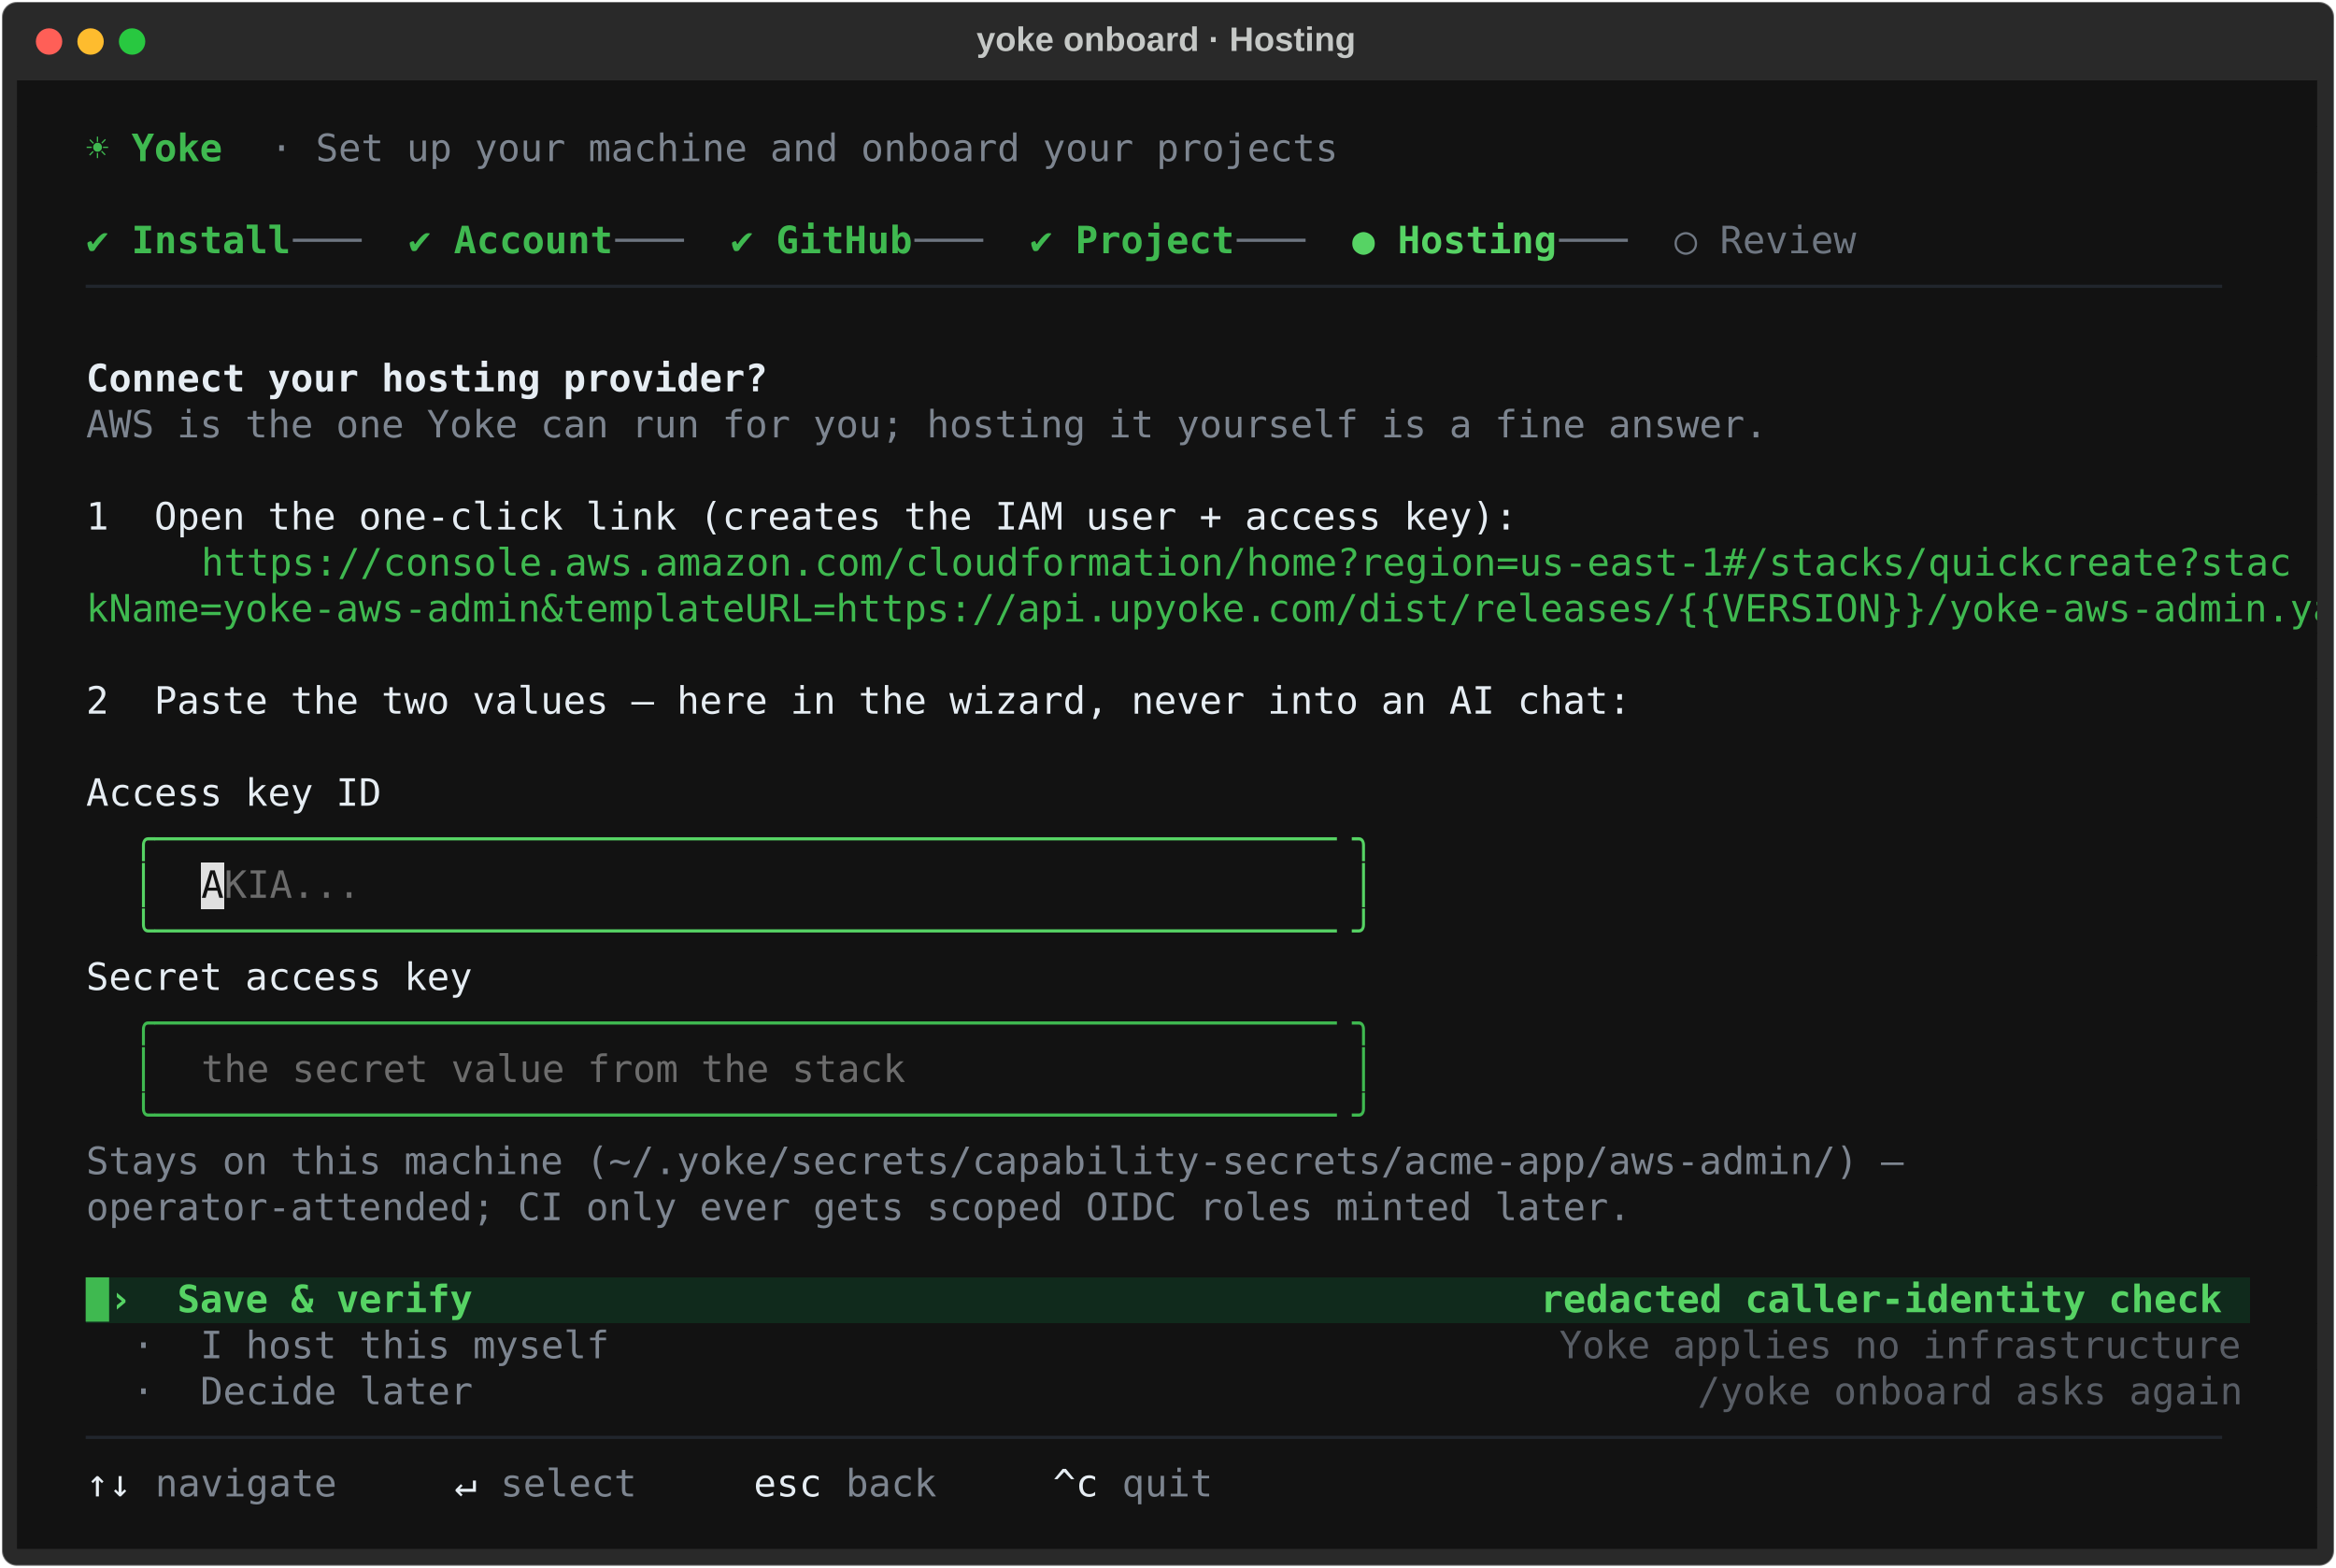
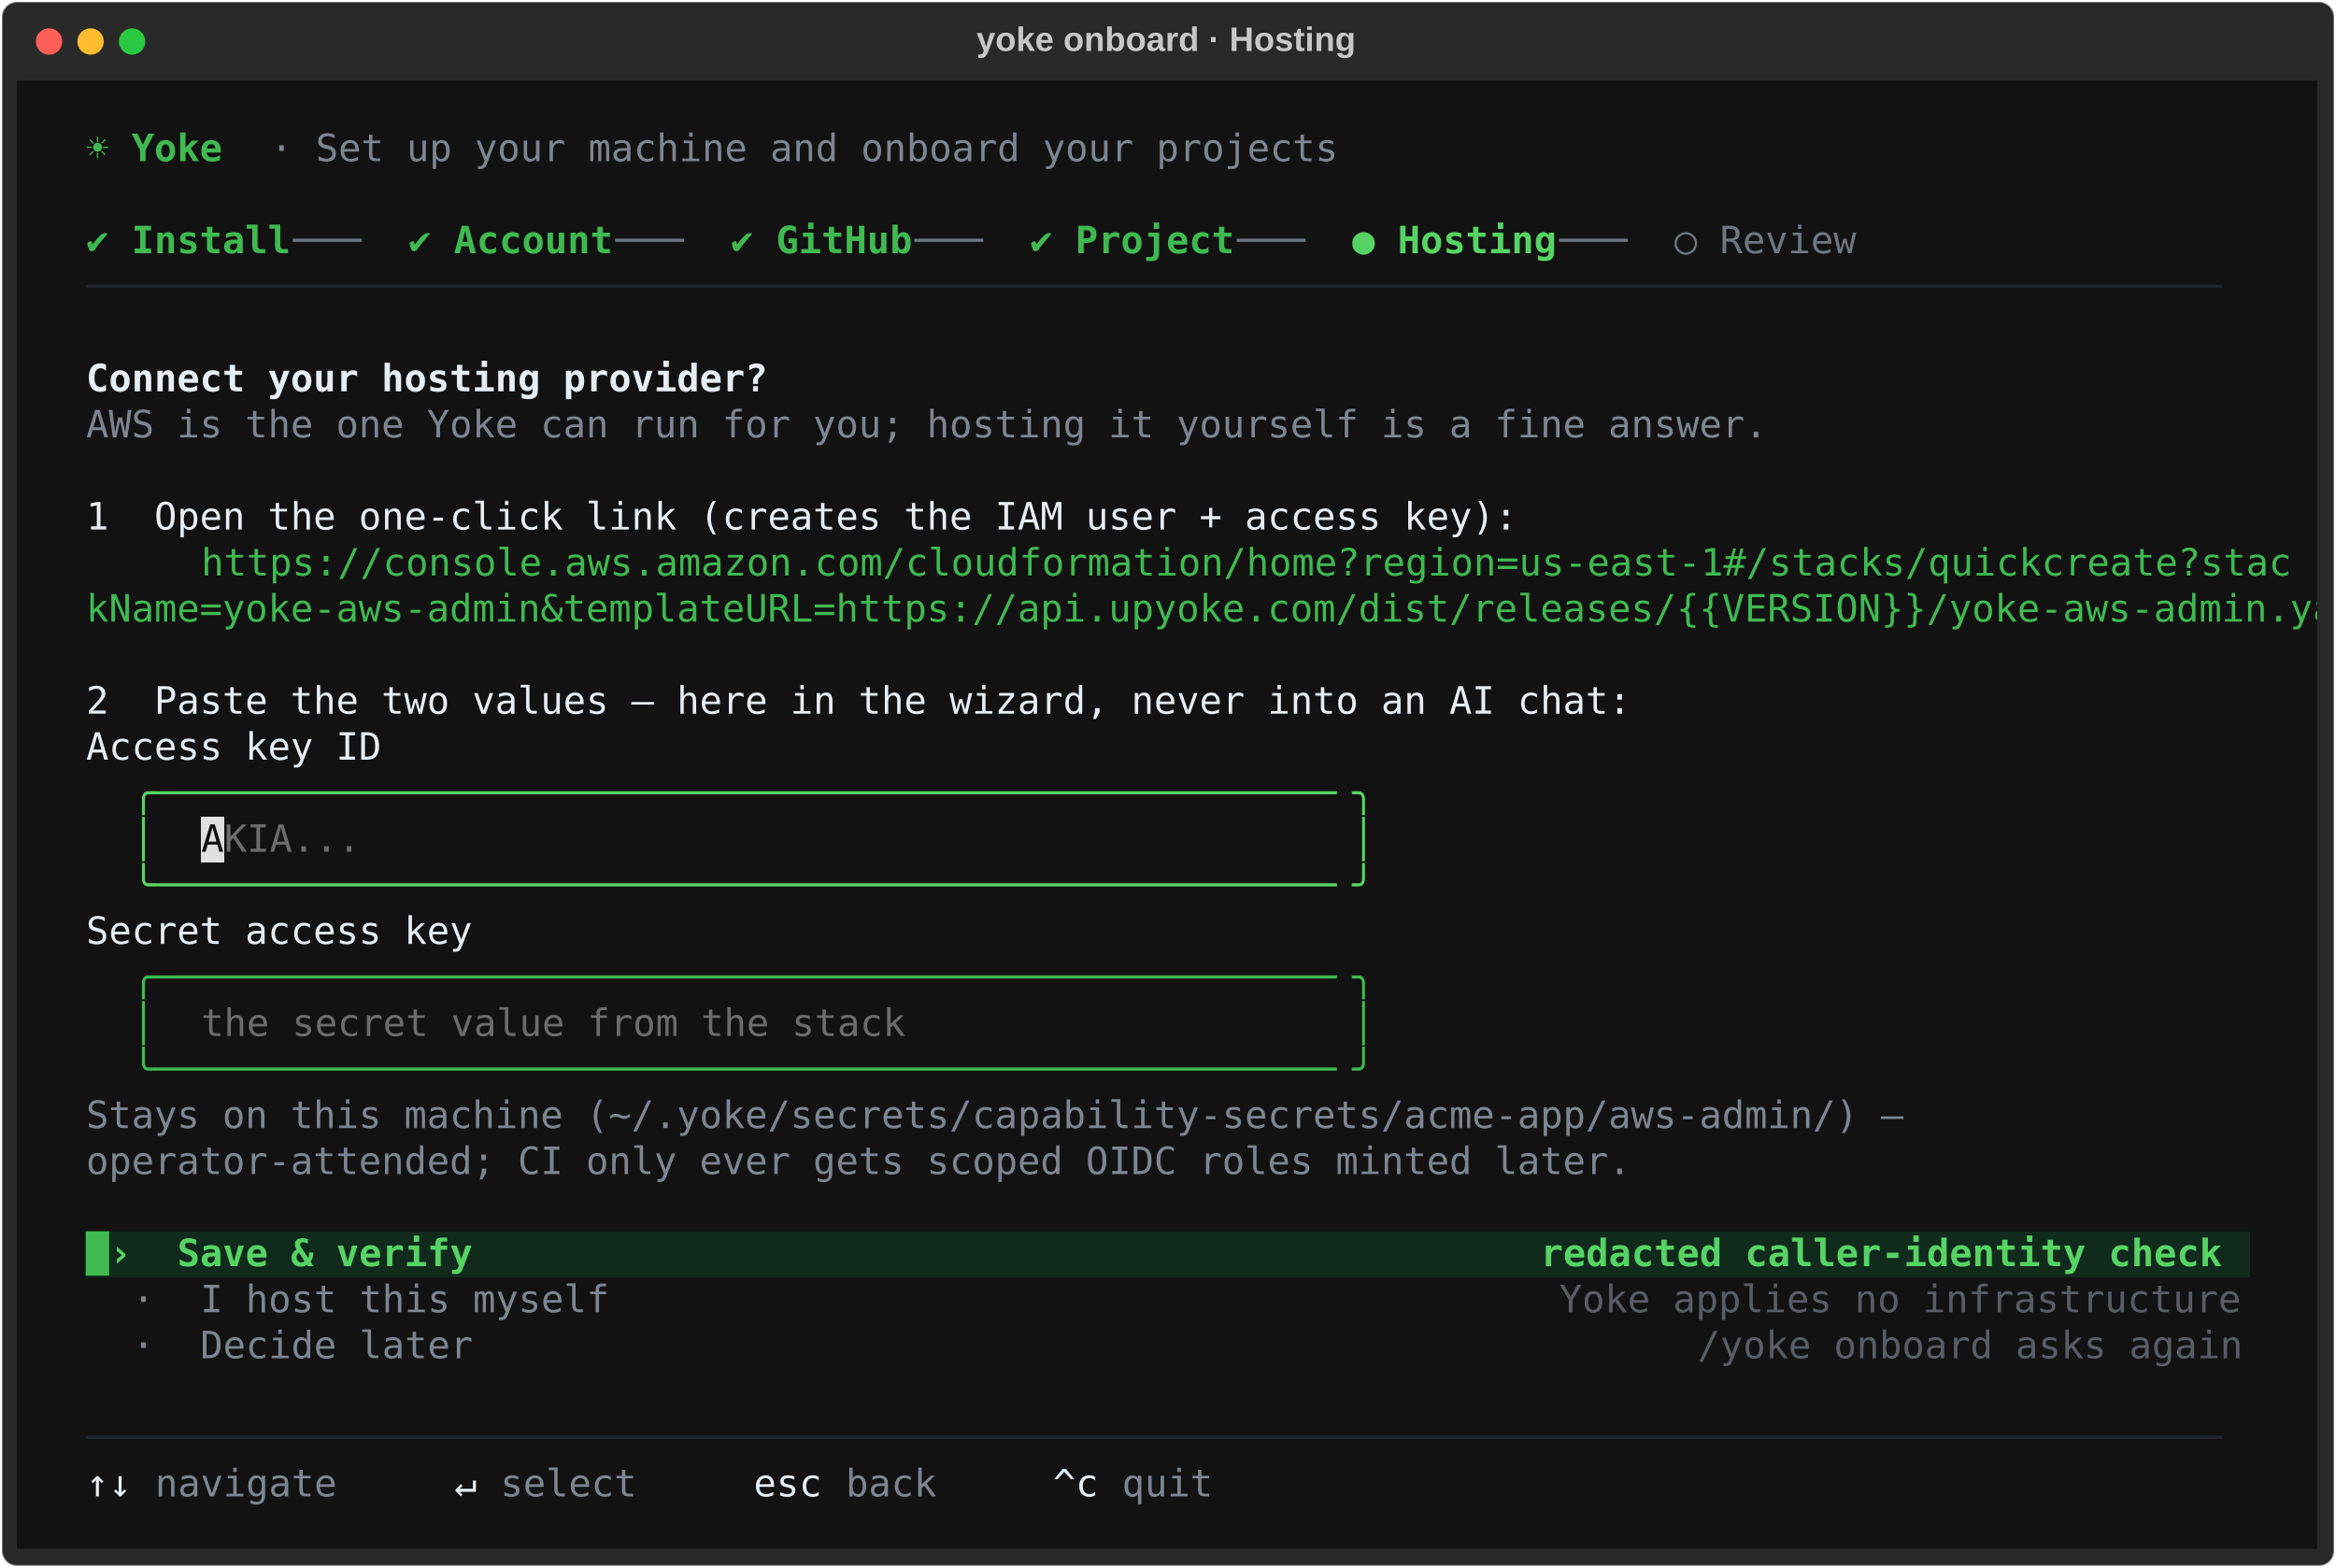
<svg xmlns="http://www.w3.org/2000/svg" class="rich-terminal" viewBox="0 0 1238 830.8">
  <style>

    @font-face {
        font-family: "Fira Code";
        src: local("FiraCode-Regular"),
                url("https://cdnjs.cloudflare.com/ajax/libs/firacode/{{VERSION}}/woff2/FiraCode-Regular.woff2") format("woff2"),
                url("https://cdnjs.cloudflare.com/ajax/libs/firacode/{{VERSION}}/woff/FiraCode-Regular.woff") format("woff");
        font-style: normal;
        font-weight: 400;
    }
    @font-face {
        font-family: "Fira Code";
        src: local("FiraCode-Bold"),
                url("https://cdnjs.cloudflare.com/ajax/libs/firacode/{{VERSION}}/woff2/FiraCode-Bold.woff2") format("woff2"),
                url("https://cdnjs.cloudflare.com/ajax/libs/firacode/{{VERSION}}/woff/FiraCode-Bold.woff") format("woff");
        font-style: bold;
        font-weight: 700;
    }

    .terminal-YOKE-matrix {
        font-family: Fira Code, monospace;
        font-size: 20px;
        line-height: 24.4px;
        font-variant-east-asian: full-width;
    }

    .terminal-YOKE-title {
        font-size: 18px;
        font-weight: bold;
        font-family: arial;
    }

.terminal-YOKE-r2 { fill: #3fb950;font-weight: bold }
.terminal-YOKE-r3 { fill: #e6edf3 }
.terminal-YOKE-r4 { fill: #7d8590 }
.terminal-YOKE-r5 { fill: #6e7681 }
.terminal-YOKE-r6 { fill: #56d364;font-weight: bold }
.terminal-YOKE-r7 { fill: #21262d }
.terminal-YOKE-r8 { fill: #e6edf3;font-weight: bold }
.terminal-YOKE-r9 { fill: #3fb950 }
.terminal-YOKE-r10 { fill: #56d364 }
.terminal-YOKE-r11 { fill: #121212 }
.terminal-YOKE-r12 { fill: #6c6c6c }
.terminal-YOKE-r15 { fill: #585d65 }
    </style>
  <defs>
    <clipPath id="terminal-YOKE-clip-terminal">
      <rect x="0" y="0" width="1219.0" height="779.8" />
    </clipPath>
    <clipPath id="terminal-YOKE-line-0">
      <rect x="0" y="1.5" width="1220" height="24.65" />
    </clipPath>
    <clipPath id="terminal-YOKE-line-1">
      <rect x="0" y="25.9" width="1220" height="24.65" />
    </clipPath>
    <clipPath id="terminal-YOKE-line-2">
      <rect x="0" y="50.3" width="1220" height="24.65" />
    </clipPath>
    <clipPath id="terminal-YOKE-line-3">
      <rect x="0" y="74.7" width="1220" height="24.65" />
    </clipPath>
    <clipPath id="terminal-YOKE-line-4">
      <rect x="0" y="99.1" width="1220" height="24.65" />
    </clipPath>
    <clipPath id="terminal-YOKE-line-5">
      <rect x="0" y="123.5" width="1220" height="24.65" />
    </clipPath>
    <clipPath id="terminal-YOKE-line-6">
      <rect x="0" y="147.9" width="1220" height="24.65" />
    </clipPath>
    <clipPath id="terminal-YOKE-line-7">
      <rect x="0" y="172.3" width="1220" height="24.65" />
    </clipPath>
    <clipPath id="terminal-YOKE-line-8">
      <rect x="0" y="196.7" width="1220" height="24.65" />
    </clipPath>
    <clipPath id="terminal-YOKE-line-9">
      <rect x="0" y="221.1" width="1220" height="24.65" />
    </clipPath>
    <clipPath id="terminal-YOKE-line-10">
      <rect x="0" y="245.5" width="1220" height="24.65" />
    </clipPath>
    <clipPath id="terminal-YOKE-line-11">
      <rect x="0" y="269.9" width="1220" height="24.65" />
    </clipPath>
    <clipPath id="terminal-YOKE-line-12">
      <rect x="0" y="294.3" width="1220" height="24.65" />
    </clipPath>
    <clipPath id="terminal-YOKE-line-13">
      <rect x="0" y="318.7" width="1220" height="24.65" />
    </clipPath>
    <clipPath id="terminal-YOKE-line-14">
      <rect x="0" y="343.1" width="1220" height="24.65" />
    </clipPath>
    <clipPath id="terminal-YOKE-line-15">
      <rect x="0" y="367.5" width="1220" height="24.65" />
    </clipPath>
    <clipPath id="terminal-YOKE-line-16">
      <rect x="0" y="391.9" width="1220" height="24.65" />
    </clipPath>
    <clipPath id="terminal-YOKE-line-17">
      <rect x="0" y="416.3" width="1220" height="24.65" />
    </clipPath>
    <clipPath id="terminal-YOKE-line-18">
      <rect x="0" y="440.7" width="1220" height="24.65" />
    </clipPath>
    <clipPath id="terminal-YOKE-line-19">
      <rect x="0" y="465.1" width="1220" height="24.65" />
    </clipPath>
    <clipPath id="terminal-YOKE-line-20">
      <rect x="0" y="489.5" width="1220" height="24.65" />
    </clipPath>
    <clipPath id="terminal-YOKE-line-21">
      <rect x="0" y="513.9" width="1220" height="24.65" />
    </clipPath>
    <clipPath id="terminal-YOKE-line-22">
      <rect x="0" y="538.3" width="1220" height="24.65" />
    </clipPath>
    <clipPath id="terminal-YOKE-line-23">
      <rect x="0" y="562.7" width="1220" height="24.65" />
    </clipPath>
    <clipPath id="terminal-YOKE-line-24">
      <rect x="0" y="587.1" width="1220" height="24.65" />
    </clipPath>
    <clipPath id="terminal-YOKE-line-25">
      <rect x="0" y="611.5" width="1220" height="24.65" />
    </clipPath>
    <clipPath id="terminal-YOKE-line-26">
      <rect x="0" y="635.9" width="1220" height="24.65" />
    </clipPath>
    <clipPath id="terminal-YOKE-line-27">
      <rect x="0" y="660.3" width="1220" height="24.65" />
    </clipPath>
    <clipPath id="terminal-YOKE-line-28">
      <rect x="0" y="684.7" width="1220" height="24.65" />
    </clipPath>
    <clipPath id="terminal-YOKE-line-29">
      <rect x="0" y="709.1" width="1220" height="24.65" />
    </clipPath>
    <clipPath id="terminal-YOKE-line-30">
      <rect x="0" y="733.5" width="1220" height="24.65" />
    </clipPath>
  </defs>
  <rect fill="#292929" stroke="rgba(255,255,255,0.35)" stroke-width="1" x="1" y="1" width="1236" height="828.8" rx="8" />
  <text class="terminal-YOKE-title" fill="#c5c8c6" text-anchor="middle" x="618" y="27">yoke onboard · Hosting</text>
  <g transform="translate(26,22)">
    <circle cx="0" cy="0" r="7" fill="#ff5f57" />
    <circle cx="22" cy="0" r="7" fill="#febc2e" />
    <circle cx="44" cy="0" r="7" fill="#28c840" />
  </g>
  <g transform="translate(9, 41)" clip-path="url(#terminal-YOKE-clip-terminal)">
    <rect fill="#121212" x="0" y="1.5" width="1220" height="24.65" shape-rendering="crispEdges" />
    <rect fill="#121212" x="0" y="25.9" width="36.6" height="24.65" shape-rendering="crispEdges" />
    <rect fill="#121212" x="36.6" y="25.9" width="73.2" height="24.65" shape-rendering="crispEdges" />
    <rect fill="#121212" x="109.8" y="25.9" width="24.4" height="24.65" shape-rendering="crispEdges" />
    <rect fill="#121212" x="134.2" y="25.9" width="573.4" height="24.65" shape-rendering="crispEdges" />
    <rect fill="#121212" x="707.6" y="25.9" width="512.4" height="24.65" shape-rendering="crispEdges" />
    <rect fill="#121212" x="0" y="50.3" width="1220" height="24.65" shape-rendering="crispEdges" />
    <rect fill="#121212" x="0" y="74.7" width="36.6" height="24.65" shape-rendering="crispEdges" />
    <rect fill="#121212" x="36.6" y="74.7" width="109.8" height="24.65" shape-rendering="crispEdges" />
    <rect fill="#121212" x="146.4" y="74.7" width="61" height="24.65" shape-rendering="crispEdges" />
    <rect fill="#121212" x="207.4" y="74.7" width="109.8" height="24.65" shape-rendering="crispEdges" />
    <rect fill="#121212" x="317.2" y="74.7" width="61" height="24.65" shape-rendering="crispEdges" />
    <rect fill="#121212" x="378.2" y="74.7" width="97.6" height="24.65" shape-rendering="crispEdges" />
    <rect fill="#121212" x="475.8" y="74.7" width="61" height="24.65" shape-rendering="crispEdges" />
    <rect fill="#121212" x="536.8" y="74.7" width="109.8" height="24.65" shape-rendering="crispEdges" />
    <rect fill="#121212" x="646.6" y="74.7" width="61" height="24.65" shape-rendering="crispEdges" />
    <rect fill="#121212" x="707.6" y="74.7" width="109.8" height="24.65" shape-rendering="crispEdges" />
    <rect fill="#121212" x="817.4" y="74.7" width="61" height="24.65" shape-rendering="crispEdges" />
    <rect fill="#121212" x="878.4" y="74.7" width="97.6" height="24.65" shape-rendering="crispEdges" />
    <rect fill="#121212" x="976" y="74.7" width="244" height="24.65" shape-rendering="crispEdges" />
    <rect fill="#121212" x="0" y="99.1" width="36.6" height="24.65" shape-rendering="crispEdges" />
    <rect fill="#121212" x="36.6" y="99.1" width="1146.8" height="24.65" shape-rendering="crispEdges" />
    <rect fill="#121212" x="1183.4" y="99.1" width="36.6" height="24.65" shape-rendering="crispEdges" />
    <rect fill="#121212" x="0" y="123.5" width="1220" height="24.65" shape-rendering="crispEdges" />
    <rect fill="#121212" x="0" y="147.9" width="36.6" height="24.65" shape-rendering="crispEdges" />
    <rect fill="#121212" x="36.6" y="147.9" width="366" height="24.65" shape-rendering="crispEdges" />
    <rect fill="#121212" x="402.6" y="147.9" width="817.4" height="24.65" shape-rendering="crispEdges" />
    <rect fill="#121212" x="0" y="172.3" width="36.6" height="24.65" shape-rendering="crispEdges" />
    <rect fill="#121212" x="36.6" y="172.3" width="902.8" height="24.65" shape-rendering="crispEdges" />
    <rect fill="#121212" x="939.4" y="172.3" width="244" height="24.65" shape-rendering="crispEdges" />
    <rect fill="#121212" x="1183.4" y="172.3" width="36.6" height="24.65" shape-rendering="crispEdges" />
    <rect fill="#121212" x="0" y="196.7" width="36.6" height="24.65" shape-rendering="crispEdges" />
    <rect fill="#121212" x="36.6" y="196.7" width="0" height="24.65" shape-rendering="crispEdges" />
    <rect fill="#121212" x="36.6" y="196.7" width="1183.4" height="24.65" shape-rendering="crispEdges" />
    <rect fill="#121212" x="0" y="221.1" width="36.6" height="24.65" shape-rendering="crispEdges" />
    <rect fill="#121212" x="36.6" y="221.1" width="793" height="24.65" shape-rendering="crispEdges" />
    <rect fill="#121212" x="829.6" y="221.1" width="390.4" height="24.65" shape-rendering="crispEdges" />
    <rect fill="#121212" x="0" y="245.5" width="36.6" height="24.65" shape-rendering="crispEdges" />
    <rect fill="#121212" x="36.6" y="245.5" width="61" height="24.65" shape-rendering="crispEdges" />
    <rect fill="#121212" x="97.6" y="245.5" width="1122.4" height="24.65" shape-rendering="crispEdges" />
    <rect fill="#121212" x="0" y="269.9" width="36.6" height="24.65" shape-rendering="crispEdges" />
    <rect fill="#121212" x="36.6" y="269.9" width="1159" height="24.65" shape-rendering="crispEdges" />
    <rect fill="#121212" x="1195.6" y="269.9" width="24.4" height="24.65" shape-rendering="crispEdges" />
    <rect fill="#121212" x="0" y="294.3" width="36.6" height="24.65" shape-rendering="crispEdges" />
    <rect fill="#121212" x="36.6" y="294.3" width="0" height="24.65" shape-rendering="crispEdges" />
    <rect fill="#121212" x="36.6" y="294.3" width="1183.4" height="24.65" shape-rendering="crispEdges" />
    <rect fill="#121212" x="0" y="318.7" width="36.6" height="24.65" shape-rendering="crispEdges" />
    <rect fill="#121212" x="36.6" y="318.7" width="854" height="24.65" shape-rendering="crispEdges" />
    <rect fill="#121212" x="890.6" y="318.7" width="329.4" height="24.65" shape-rendering="crispEdges" />
    <rect fill="#121212" x="0" y="343.1" width="36.6" height="24.65" shape-rendering="crispEdges" />
-     <rect fill="#121212" x="36.6" y="343.1" width="0" height="24.65" shape-rendering="crispEdges" />
-     <rect fill="#121212" x="36.6" y="343.1" width="1183.4" height="24.65" shape-rendering="crispEdges" />
+     <rect fill="#121212" x="36.6" y="343.1" width="183" height="24.65" shape-rendering="crispEdges" />
+     <rect fill="#121212" x="219.6" y="343.1" width="1000.4" height="24.65" shape-rendering="crispEdges" />
    <rect fill="#121212" x="0" y="367.5" width="36.6" height="24.65" shape-rendering="crispEdges" />
-     <rect fill="#121212" x="36.6" y="367.5" width="183" height="24.65" shape-rendering="crispEdges" />
-     <rect fill="#121212" x="219.6" y="367.5" width="1000.4" height="24.65" shape-rendering="crispEdges" />
+     <rect fill="#121212" x="36.6" y="367.5" width="24.4" height="24.65" shape-rendering="crispEdges" />
+     <rect fill="#121212" x="61" y="367.5" width="12.2" height="24.65" shape-rendering="crispEdges" />
+     <rect fill="#121212" x="73.2" y="367.5" width="634.4" height="24.65" shape-rendering="crispEdges" />
+     <rect fill="#121212" x="707.6" y="367.5" width="12.2" height="24.65" shape-rendering="crispEdges" />
+     <rect fill="#121212" x="719.8" y="367.5" width="500.2" height="24.65" shape-rendering="crispEdges" />
    <rect fill="#121212" x="0" y="391.9" width="36.6" height="24.65" shape-rendering="crispEdges" />
    <rect fill="#121212" x="36.6" y="391.9" width="24.4" height="24.65" shape-rendering="crispEdges" />
    <rect fill="#121212" x="61" y="391.9" width="12.2" height="24.65" shape-rendering="crispEdges" />
-     <rect fill="#121212" x="73.2" y="391.9" width="634.4" height="24.65" shape-rendering="crispEdges" />
+     <rect fill="#121212" x="73.2" y="391.9" width="24.4" height="24.65" shape-rendering="crispEdges" />
+     <rect fill="#e0e0e0" x="97.6" y="391.9" width="12.2" height="24.65" shape-rendering="crispEdges" />
+     <rect fill="#121212" x="109.8" y="391.9" width="73.2" height="24.65" shape-rendering="crispEdges" />
+     <rect fill="#121212" x="183" y="391.9" width="500.2" height="24.65" shape-rendering="crispEdges" />
+     <rect fill="#121212" x="683.2" y="391.9" width="24.4" height="24.65" shape-rendering="crispEdges" />
    <rect fill="#121212" x="707.6" y="391.9" width="12.2" height="24.65" shape-rendering="crispEdges" />
    <rect fill="#121212" x="719.8" y="391.9" width="500.2" height="24.65" shape-rendering="crispEdges" />
    <rect fill="#121212" x="0" y="416.3" width="36.6" height="24.65" shape-rendering="crispEdges" />
    <rect fill="#121212" x="36.6" y="416.3" width="24.4" height="24.65" shape-rendering="crispEdges" />
    <rect fill="#121212" x="61" y="416.3" width="12.2" height="24.65" shape-rendering="crispEdges" />
-     <rect fill="#121212" x="73.2" y="416.3" width="24.4" height="24.65" shape-rendering="crispEdges" />
-     <rect fill="#e0e0e0" x="97.6" y="416.3" width="12.2" height="24.65" shape-rendering="crispEdges" />
-     <rect fill="#121212" x="109.8" y="416.3" width="73.2" height="24.65" shape-rendering="crispEdges" />
-     <rect fill="#121212" x="183" y="416.3" width="500.2" height="24.65" shape-rendering="crispEdges" />
-     <rect fill="#121212" x="683.2" y="416.3" width="24.4" height="24.65" shape-rendering="crispEdges" />
+     <rect fill="#121212" x="73.2" y="416.3" width="634.4" height="24.65" shape-rendering="crispEdges" />
    <rect fill="#121212" x="707.6" y="416.3" width="12.2" height="24.65" shape-rendering="crispEdges" />
    <rect fill="#121212" x="719.8" y="416.3" width="500.2" height="24.65" shape-rendering="crispEdges" />
    <rect fill="#121212" x="0" y="440.7" width="36.6" height="24.65" shape-rendering="crispEdges" />
-     <rect fill="#121212" x="36.6" y="440.7" width="24.4" height="24.65" shape-rendering="crispEdges" />
-     <rect fill="#121212" x="61" y="440.7" width="12.2" height="24.65" shape-rendering="crispEdges" />
-     <rect fill="#121212" x="73.2" y="440.7" width="634.4" height="24.65" shape-rendering="crispEdges" />
-     <rect fill="#121212" x="707.6" y="440.7" width="12.2" height="24.65" shape-rendering="crispEdges" />
-     <rect fill="#121212" x="719.8" y="440.7" width="500.2" height="24.65" shape-rendering="crispEdges" />
+     <rect fill="#121212" x="36.6" y="440.7" width="231.8" height="24.65" shape-rendering="crispEdges" />
+     <rect fill="#121212" x="268.4" y="440.7" width="951.6" height="24.65" shape-rendering="crispEdges" />
    <rect fill="#121212" x="0" y="465.1" width="36.6" height="24.65" shape-rendering="crispEdges" />
-     <rect fill="#121212" x="36.6" y="465.1" width="231.8" height="24.65" shape-rendering="crispEdges" />
-     <rect fill="#121212" x="268.4" y="465.1" width="951.6" height="24.65" shape-rendering="crispEdges" />
+     <rect fill="#121212" x="36.6" y="465.1" width="24.4" height="24.65" shape-rendering="crispEdges" />
+     <rect fill="#121212" x="61" y="465.1" width="12.2" height="24.65" shape-rendering="crispEdges" />
+     <rect fill="#121212" x="73.2" y="465.1" width="634.4" height="24.65" shape-rendering="crispEdges" />
+     <rect fill="#121212" x="707.6" y="465.1" width="12.2" height="24.65" shape-rendering="crispEdges" />
+     <rect fill="#121212" x="719.8" y="465.1" width="500.2" height="24.65" shape-rendering="crispEdges" />
    <rect fill="#121212" x="0" y="489.5" width="36.6" height="24.65" shape-rendering="crispEdges" />
    <rect fill="#121212" x="36.6" y="489.5" width="24.4" height="24.65" shape-rendering="crispEdges" />
    <rect fill="#121212" x="61" y="489.5" width="12.2" height="24.65" shape-rendering="crispEdges" />
-     <rect fill="#121212" x="73.2" y="489.5" width="634.4" height="24.65" shape-rendering="crispEdges" />
+     <rect fill="#121212" x="73.2" y="489.5" width="24.4" height="24.65" shape-rendering="crispEdges" />
+     <rect fill="#121212" x="97.6" y="489.5" width="378.2" height="24.65" shape-rendering="crispEdges" />
+     <rect fill="#121212" x="475.8" y="489.5" width="207.4" height="24.65" shape-rendering="crispEdges" />
+     <rect fill="#121212" x="683.2" y="489.5" width="24.4" height="24.65" shape-rendering="crispEdges" />
    <rect fill="#121212" x="707.6" y="489.5" width="12.2" height="24.65" shape-rendering="crispEdges" />
    <rect fill="#121212" x="719.8" y="489.5" width="500.2" height="24.65" shape-rendering="crispEdges" />
    <rect fill="#121212" x="0" y="513.9" width="36.6" height="24.65" shape-rendering="crispEdges" />
    <rect fill="#121212" x="36.6" y="513.9" width="24.4" height="24.65" shape-rendering="crispEdges" />
    <rect fill="#121212" x="61" y="513.9" width="12.2" height="24.65" shape-rendering="crispEdges" />
-     <rect fill="#121212" x="73.2" y="513.9" width="24.4" height="24.65" shape-rendering="crispEdges" />
-     <rect fill="#121212" x="97.6" y="513.9" width="378.2" height="24.65" shape-rendering="crispEdges" />
-     <rect fill="#121212" x="475.8" y="513.9" width="207.4" height="24.65" shape-rendering="crispEdges" />
-     <rect fill="#121212" x="683.2" y="513.9" width="24.4" height="24.65" shape-rendering="crispEdges" />
+     <rect fill="#121212" x="73.2" y="513.9" width="634.4" height="24.65" shape-rendering="crispEdges" />
    <rect fill="#121212" x="707.6" y="513.9" width="12.2" height="24.65" shape-rendering="crispEdges" />
    <rect fill="#121212" x="719.8" y="513.9" width="500.2" height="24.65" shape-rendering="crispEdges" />
    <rect fill="#121212" x="0" y="538.3" width="36.6" height="24.65" shape-rendering="crispEdges" />
-     <rect fill="#121212" x="36.6" y="538.3" width="24.4" height="24.65" shape-rendering="crispEdges" />
-     <rect fill="#121212" x="61" y="538.3" width="12.2" height="24.65" shape-rendering="crispEdges" />
-     <rect fill="#121212" x="73.2" y="538.3" width="634.4" height="24.65" shape-rendering="crispEdges" />
-     <rect fill="#121212" x="707.6" y="538.3" width="12.2" height="24.65" shape-rendering="crispEdges" />
-     <rect fill="#121212" x="719.8" y="538.3" width="500.2" height="24.65" shape-rendering="crispEdges" />
+     <rect fill="#121212" x="36.6" y="538.3" width="1000.4" height="24.65" shape-rendering="crispEdges" />
+     <rect fill="#121212" x="1037" y="538.3" width="146.4" height="24.65" shape-rendering="crispEdges" />
+     <rect fill="#121212" x="1183.4" y="538.3" width="36.6" height="24.65" shape-rendering="crispEdges" />
    <rect fill="#121212" x="0" y="562.7" width="36.6" height="24.65" shape-rendering="crispEdges" />
-     <rect fill="#121212" x="36.6" y="562.7" width="1000.4" height="24.65" shape-rendering="crispEdges" />
-     <rect fill="#121212" x="1037" y="562.7" width="146.4" height="24.65" shape-rendering="crispEdges" />
+     <rect fill="#121212" x="36.6" y="562.7" width="854" height="24.65" shape-rendering="crispEdges" />
+     <rect fill="#121212" x="890.6" y="562.7" width="292.8" height="24.65" shape-rendering="crispEdges" />
    <rect fill="#121212" x="1183.4" y="562.7" width="36.6" height="24.65" shape-rendering="crispEdges" />
    <rect fill="#121212" x="0" y="587.1" width="36.6" height="24.65" shape-rendering="crispEdges" />
-     <rect fill="#121212" x="36.6" y="587.1" width="854" height="24.65" shape-rendering="crispEdges" />
-     <rect fill="#121212" x="890.6" y="587.1" width="292.8" height="24.65" shape-rendering="crispEdges" />
-     <rect fill="#121212" x="1183.4" y="587.1" width="36.6" height="24.65" shape-rendering="crispEdges" />
+     <rect fill="#121212" x="36.6" y="587.1" width="0" height="24.65" shape-rendering="crispEdges" />
+     <rect fill="#121212" x="36.6" y="587.1" width="1183.4" height="24.65" shape-rendering="crispEdges" />
    <rect fill="#121212" x="0" y="611.5" width="36.6" height="24.65" shape-rendering="crispEdges" />
-     <rect fill="#121212" x="36.6" y="611.5" width="0" height="24.65" shape-rendering="crispEdges" />
-     <rect fill="#121212" x="36.6" y="611.5" width="1183.4" height="24.65" shape-rendering="crispEdges" />
+     <rect fill="#102a1c" x="36.6" y="611.5" width="12.2" height="24.65" shape-rendering="crispEdges" />
+     <rect fill="#102a1c" x="48.8" y="611.5" width="1134.6" height="24.65" shape-rendering="crispEdges" />
+     <rect fill="#121212" x="1183.4" y="611.5" width="36.6" height="24.65" shape-rendering="crispEdges" />
    <rect fill="#121212" x="0" y="635.9" width="36.6" height="24.65" shape-rendering="crispEdges" />
-     <rect fill="#102a1c" x="36.6" y="635.9" width="12.2" height="24.65" shape-rendering="crispEdges" />
-     <rect fill="#102a1c" x="48.8" y="635.9" width="1134.6" height="24.65" shape-rendering="crispEdges" />
+     <rect fill="#121212" x="36.6" y="635.9" width="12.2" height="24.65" shape-rendering="crispEdges" />
+     <rect fill="#121212" x="48.8" y="635.9" width="12.2" height="24.65" shape-rendering="crispEdges" />
+     <rect fill="#121212" x="61" y="635.9" width="756.4" height="24.65" shape-rendering="crispEdges" />
+     <rect fill="#121212" x="817.4" y="635.9" width="366" height="24.65" shape-rendering="crispEdges" />
    <rect fill="#121212" x="1183.4" y="635.9" width="36.6" height="24.65" shape-rendering="crispEdges" />
    <rect fill="#121212" x="0" y="660.3" width="36.6" height="24.65" shape-rendering="crispEdges" />
    <rect fill="#121212" x="36.6" y="660.3" width="12.2" height="24.65" shape-rendering="crispEdges" />
    <rect fill="#121212" x="48.8" y="660.3" width="12.2" height="24.65" shape-rendering="crispEdges" />
-     <rect fill="#121212" x="61" y="660.3" width="756.4" height="24.65" shape-rendering="crispEdges" />
-     <rect fill="#121212" x="817.4" y="660.3" width="366" height="24.65" shape-rendering="crispEdges" />
+     <rect fill="#121212" x="61" y="660.3" width="829.6" height="24.65" shape-rendering="crispEdges" />
+     <rect fill="#121212" x="890.6" y="660.3" width="292.8" height="24.65" shape-rendering="crispEdges" />
    <rect fill="#121212" x="1183.4" y="660.3" width="36.6" height="24.65" shape-rendering="crispEdges" />
    <rect fill="#121212" x="0" y="684.7" width="36.6" height="24.65" shape-rendering="crispEdges" />
-     <rect fill="#121212" x="36.6" y="684.7" width="12.2" height="24.65" shape-rendering="crispEdges" />
-     <rect fill="#121212" x="48.8" y="684.7" width="12.2" height="24.65" shape-rendering="crispEdges" />
-     <rect fill="#121212" x="61" y="684.7" width="829.6" height="24.65" shape-rendering="crispEdges" />
-     <rect fill="#121212" x="890.6" y="684.7" width="292.8" height="24.65" shape-rendering="crispEdges" />
-     <rect fill="#121212" x="1183.4" y="684.7" width="36.6" height="24.65" shape-rendering="crispEdges" />
+     <rect fill="#121212" x="36.6" y="684.7" width="1183.4" height="24.65" shape-rendering="crispEdges" />
    <rect fill="#121212" x="0" y="709.1" width="36.6" height="24.65" shape-rendering="crispEdges" />
    <rect fill="#121212" x="36.6" y="709.1" width="1146.8" height="24.65" shape-rendering="crispEdges" />
    <rect fill="#121212" x="1183.4" y="709.1" width="36.6" height="24.65" shape-rendering="crispEdges" />
    <rect fill="#121212" x="0" y="733.5" width="36.6" height="24.65" shape-rendering="crispEdges" />
    <rect fill="#121212" x="36.6" y="733.5" width="24.4" height="24.65" shape-rendering="crispEdges" />
    <rect fill="#121212" x="61" y="733.5" width="12.2" height="24.65" shape-rendering="crispEdges" />
    <rect fill="#121212" x="73.2" y="733.5" width="97.6" height="24.65" shape-rendering="crispEdges" />
    <rect fill="#121212" x="170.8" y="733.5" width="61" height="24.65" shape-rendering="crispEdges" />
    <rect fill="#121212" x="231.8" y="733.5" width="12.2" height="24.65" shape-rendering="crispEdges" />
    <rect fill="#121212" x="244" y="733.5" width="12.2" height="24.65" shape-rendering="crispEdges" />
    <rect fill="#121212" x="256.2" y="733.5" width="73.2" height="24.65" shape-rendering="crispEdges" />
    <rect fill="#121212" x="329.4" y="733.5" width="61" height="24.65" shape-rendering="crispEdges" />
    <rect fill="#121212" x="390.4" y="733.5" width="36.6" height="24.65" shape-rendering="crispEdges" />
    <rect fill="#121212" x="427" y="733.5" width="12.2" height="24.65" shape-rendering="crispEdges" />
    <rect fill="#121212" x="439.2" y="733.5" width="48.8" height="24.65" shape-rendering="crispEdges" />
    <rect fill="#121212" x="488" y="733.5" width="61" height="24.65" shape-rendering="crispEdges" />
    <rect fill="#121212" x="549" y="733.5" width="24.4" height="24.65" shape-rendering="crispEdges" />
    <rect fill="#121212" x="573.4" y="733.5" width="12.2" height="24.65" shape-rendering="crispEdges" />
    <rect fill="#121212" x="585.6" y="733.5" width="48.8" height="24.65" shape-rendering="crispEdges" />
    <rect fill="#121212" x="634.4" y="733.5" width="585.6" height="24.65" shape-rendering="crispEdges" />
    <rect fill="#121212" x="0" y="757.9" width="1220" height="24.65" shape-rendering="crispEdges" />
    <g class="terminal-YOKE-matrix">
      <text class="terminal-YOKE-r2" x="36.6" y="44.4" textLength="73.2" clip-path="url(#terminal-YOKE-line-1)">☀ Yoke</text>
      <text class="terminal-YOKE-r4" x="134.2" y="44.4" textLength="573.4" clip-path="url(#terminal-YOKE-line-1)">· Set up your machine and onboard your projects</text>
      <text class="terminal-YOKE-r2" x="36.6" y="93.2" textLength="109.8" clip-path="url(#terminal-YOKE-line-3)">✔ Install</text>
      <text class="terminal-YOKE-r5" x="146.4" y="93.2" textLength="61" clip-path="url(#terminal-YOKE-line-3)"> ─── </text>
      <text class="terminal-YOKE-r2" x="207.4" y="93.2" textLength="109.8" clip-path="url(#terminal-YOKE-line-3)">✔ Account</text>
      <text class="terminal-YOKE-r5" x="317.2" y="93.2" textLength="61" clip-path="url(#terminal-YOKE-line-3)"> ─── </text>
      <text class="terminal-YOKE-r2" x="378.2" y="93.2" textLength="97.6" clip-path="url(#terminal-YOKE-line-3)">✔ GitHub</text>
      <text class="terminal-YOKE-r5" x="475.8" y="93.2" textLength="61" clip-path="url(#terminal-YOKE-line-3)"> ─── </text>
      <text class="terminal-YOKE-r2" x="536.8" y="93.2" textLength="109.8" clip-path="url(#terminal-YOKE-line-3)">✔ Project</text>
      <text class="terminal-YOKE-r5" x="646.6" y="93.2" textLength="61" clip-path="url(#terminal-YOKE-line-3)"> ─── </text>
      <text class="terminal-YOKE-r6" x="707.6" y="93.2" textLength="109.8" clip-path="url(#terminal-YOKE-line-3)">● Hosting</text>
      <text class="terminal-YOKE-r5" x="817.4" y="93.2" textLength="61" clip-path="url(#terminal-YOKE-line-3)"> ─── </text>
      <text class="terminal-YOKE-r5" x="878.4" y="93.2" textLength="97.6" clip-path="url(#terminal-YOKE-line-3)">○ Review</text>
      <text class="terminal-YOKE-r7" x="36.6" y="117.6" textLength="1146.8" clip-path="url(#terminal-YOKE-line-4)">──────────────────────────────────────────────────────────────────────────────────────────────</text>
      <text class="terminal-YOKE-r8" x="36.6" y="166.4" textLength="366" clip-path="url(#terminal-YOKE-line-6)">Connect your hosting provider?</text>
      <text class="terminal-YOKE-r4" x="36.6" y="190.8" textLength="902.8" clip-path="url(#terminal-YOKE-line-7)">AWS is the one Yoke can run for you; hosting it yourself is a fine answer.</text>
      <text class="terminal-YOKE-r3" x="36.6" y="239.6" textLength="793" clip-path="url(#terminal-YOKE-line-9)">  1  Open the one-click link (creates the IAM user + access key):</text>
      <text class="terminal-YOKE-r9" x="97.6" y="264" textLength="1122.4" clip-path="url(#terminal-YOKE-line-10)">https://console.aws.amazon.com/cloudformation/home?region=us-east-1#/stacks/quickcreate?stac</text>
      <text class="terminal-YOKE-r9" x="36.6" y="288.4" textLength="1159" clip-path="url(#terminal-YOKE-line-11)">kName=yoke-aws-admin&amp;templateURL=https://api.upyoke.com/dist/releases/{{VERSION}}/yoke-aws-admin.yaml</text>
      <text class="terminal-YOKE-r3" x="36.6" y="337.2" textLength="854" clip-path="url(#terminal-YOKE-line-13)">  2  Paste the two values — here in the wizard, never into an AI chat:</text>
-       <text class="terminal-YOKE-r3" x="36.6" y="386" textLength="183" clip-path="url(#terminal-YOKE-line-15)">  Access key ID</text>
-       <text class="terminal-YOKE-r10" x="61" y="410.4" textLength="12.2" clip-path="url(#terminal-YOKE-line-16)">╭</text>
-       <text class="terminal-YOKE-r10" x="73.2" y="410.4" textLength="634.4" clip-path="url(#terminal-YOKE-line-16)">────────────────────────────────────────────────────</text>
-       <text class="terminal-YOKE-r10" x="707.6" y="410.4" textLength="12.2" clip-path="url(#terminal-YOKE-line-16)">╮</text>
-       <text class="terminal-YOKE-r10" x="61" y="434.8" textLength="12.2" clip-path="url(#terminal-YOKE-line-17)">│</text>
-       <text class="terminal-YOKE-r11" x="97.6" y="434.8" textLength="12.2" clip-path="url(#terminal-YOKE-line-17)">A</text>
-       <text class="terminal-YOKE-r12" x="109.8" y="434.8" textLength="73.2" clip-path="url(#terminal-YOKE-line-17)">KIA...</text>
-       <text class="terminal-YOKE-r10" x="707.6" y="434.8" textLength="12.2" clip-path="url(#terminal-YOKE-line-17)">│</text>
-       <text class="terminal-YOKE-r10" x="61" y="459.2" textLength="12.2" clip-path="url(#terminal-YOKE-line-18)">╰</text>
-       <text class="terminal-YOKE-r10" x="73.2" y="459.2" textLength="634.4" clip-path="url(#terminal-YOKE-line-18)">────────────────────────────────────────────────────</text>
-       <text class="terminal-YOKE-r10" x="707.6" y="459.2" textLength="12.2" clip-path="url(#terminal-YOKE-line-18)">╯</text>
-       <text class="terminal-YOKE-r3" x="36.6" y="483.6" textLength="231.8" clip-path="url(#terminal-YOKE-line-19)">  Secret access key</text>
-       <text class="terminal-YOKE-r9" x="61" y="508" textLength="12.2" clip-path="url(#terminal-YOKE-line-20)">╭</text>
-       <text class="terminal-YOKE-r9" x="73.2" y="508" textLength="634.4" clip-path="url(#terminal-YOKE-line-20)">────────────────────────────────────────────────────</text>
-       <text class="terminal-YOKE-r9" x="707.6" y="508" textLength="12.2" clip-path="url(#terminal-YOKE-line-20)">╮</text>
-       <text class="terminal-YOKE-r9" x="61" y="532.4" textLength="12.2" clip-path="url(#terminal-YOKE-line-21)">│</text>
-       <text class="terminal-YOKE-r12" x="97.6" y="532.4" textLength="378.2" clip-path="url(#terminal-YOKE-line-21)">the secret value from the stack</text>
-       <text class="terminal-YOKE-r9" x="707.6" y="532.4" textLength="12.2" clip-path="url(#terminal-YOKE-line-21)">│</text>
-       <text class="terminal-YOKE-r9" x="61" y="556.8" textLength="12.2" clip-path="url(#terminal-YOKE-line-22)">╰</text>
-       <text class="terminal-YOKE-r9" x="73.2" y="556.8" textLength="634.4" clip-path="url(#terminal-YOKE-line-22)">────────────────────────────────────────────────────</text>
-       <text class="terminal-YOKE-r9" x="707.6" y="556.8" textLength="12.2" clip-path="url(#terminal-YOKE-line-22)">╯</text>
-       <text class="terminal-YOKE-r4" x="36.6" y="581.2" textLength="1000.4" clip-path="url(#terminal-YOKE-line-23)">  Stays on this machine (~/.yoke/secrets/capability-secrets/acme-app/aws-admin/) —</text>
-       <text class="terminal-YOKE-r4" x="36.6" y="605.6" textLength="854" clip-path="url(#terminal-YOKE-line-24)">  operator-attended; CI only ever gets scoped OIDC roles minted later.</text>
-       <text class="terminal-YOKE-r9" x="36.6" y="654.4" textLength="12.2" clip-path="url(#terminal-YOKE-line-26)">█</text>
-       <text class="terminal-YOKE-r6" x="48.8" y="654.4" textLength="1134.6" clip-path="url(#terminal-YOKE-line-26)">›  Save &amp; verify                                               redacted caller-identity check</text>
-       <text class="terminal-YOKE-r4" x="61" y="678.8" textLength="756.4" clip-path="url(#terminal-YOKE-line-27)">·  I host this myself                                         </text>
-       <text class="terminal-YOKE-r15" x="817.4" y="678.8" textLength="366" clip-path="url(#terminal-YOKE-line-27)">Yoke applies no infrastructure</text>
-       <text class="terminal-YOKE-r4" x="61" y="703.2" textLength="829.6" clip-path="url(#terminal-YOKE-line-28)">·  Decide later                                                     </text>
-       <text class="terminal-YOKE-r15" x="890.6" y="703.2" textLength="292.8" clip-path="url(#terminal-YOKE-line-28)">/yoke onboard asks again</text>
+       <text class="terminal-YOKE-r3" x="36.6" y="361.6" textLength="183" clip-path="url(#terminal-YOKE-line-14)">  Access key ID</text>
+       <text class="terminal-YOKE-r10" x="61" y="386" textLength="12.2" clip-path="url(#terminal-YOKE-line-15)">╭</text>
+       <text class="terminal-YOKE-r10" x="73.2" y="386" textLength="634.4" clip-path="url(#terminal-YOKE-line-15)">────────────────────────────────────────────────────</text>
+       <text class="terminal-YOKE-r10" x="707.6" y="386" textLength="12.2" clip-path="url(#terminal-YOKE-line-15)">╮</text>
+       <text class="terminal-YOKE-r10" x="61" y="410.4" textLength="12.2" clip-path="url(#terminal-YOKE-line-16)">│</text>
+       <text class="terminal-YOKE-r11" x="97.6" y="410.4" textLength="12.2" clip-path="url(#terminal-YOKE-line-16)">A</text>
+       <text class="terminal-YOKE-r12" x="109.8" y="410.4" textLength="73.2" clip-path="url(#terminal-YOKE-line-16)">KIA...</text>
+       <text class="terminal-YOKE-r10" x="707.6" y="410.4" textLength="12.2" clip-path="url(#terminal-YOKE-line-16)">│</text>
+       <text class="terminal-YOKE-r10" x="61" y="434.8" textLength="12.2" clip-path="url(#terminal-YOKE-line-17)">╰</text>
+       <text class="terminal-YOKE-r10" x="73.2" y="434.8" textLength="634.4" clip-path="url(#terminal-YOKE-line-17)">────────────────────────────────────────────────────</text>
+       <text class="terminal-YOKE-r10" x="707.6" y="434.8" textLength="12.2" clip-path="url(#terminal-YOKE-line-17)">╯</text>
+       <text class="terminal-YOKE-r3" x="36.6" y="459.2" textLength="231.8" clip-path="url(#terminal-YOKE-line-18)">  Secret access key</text>
+       <text class="terminal-YOKE-r9" x="61" y="483.6" textLength="12.2" clip-path="url(#terminal-YOKE-line-19)">╭</text>
+       <text class="terminal-YOKE-r9" x="73.2" y="483.6" textLength="634.4" clip-path="url(#terminal-YOKE-line-19)">────────────────────────────────────────────────────</text>
+       <text class="terminal-YOKE-r9" x="707.6" y="483.6" textLength="12.2" clip-path="url(#terminal-YOKE-line-19)">╮</text>
+       <text class="terminal-YOKE-r9" x="61" y="508" textLength="12.2" clip-path="url(#terminal-YOKE-line-20)">│</text>
+       <text class="terminal-YOKE-r12" x="97.6" y="508" textLength="378.2" clip-path="url(#terminal-YOKE-line-20)">the secret value from the stack</text>
+       <text class="terminal-YOKE-r9" x="707.6" y="508" textLength="12.2" clip-path="url(#terminal-YOKE-line-20)">│</text>
+       <text class="terminal-YOKE-r9" x="61" y="532.4" textLength="12.2" clip-path="url(#terminal-YOKE-line-21)">╰</text>
+       <text class="terminal-YOKE-r9" x="73.2" y="532.4" textLength="634.4" clip-path="url(#terminal-YOKE-line-21)">────────────────────────────────────────────────────</text>
+       <text class="terminal-YOKE-r9" x="707.6" y="532.4" textLength="12.2" clip-path="url(#terminal-YOKE-line-21)">╯</text>
+       <text class="terminal-YOKE-r4" x="36.6" y="556.8" textLength="1000.4" clip-path="url(#terminal-YOKE-line-22)">  Stays on this machine (~/.yoke/secrets/capability-secrets/acme-app/aws-admin/) —</text>
+       <text class="terminal-YOKE-r4" x="36.6" y="581.2" textLength="854" clip-path="url(#terminal-YOKE-line-23)">  operator-attended; CI only ever gets scoped OIDC roles minted later.</text>
+       <text class="terminal-YOKE-r9" x="36.6" y="630" textLength="12.2" clip-path="url(#terminal-YOKE-line-25)">█</text>
+       <text class="terminal-YOKE-r6" x="48.8" y="630" textLength="1134.6" clip-path="url(#terminal-YOKE-line-25)">›  Save &amp; verify                                               redacted caller-identity check</text>
+       <text class="terminal-YOKE-r4" x="61" y="654.4" textLength="756.4" clip-path="url(#terminal-YOKE-line-26)">·  I host this myself                                         </text>
+       <text class="terminal-YOKE-r15" x="817.4" y="654.4" textLength="366" clip-path="url(#terminal-YOKE-line-26)">Yoke applies no infrastructure</text>
+       <text class="terminal-YOKE-r4" x="61" y="678.8" textLength="829.6" clip-path="url(#terminal-YOKE-line-27)">·  Decide later                                                     </text>
+       <text class="terminal-YOKE-r15" x="890.6" y="678.8" textLength="292.8" clip-path="url(#terminal-YOKE-line-27)">/yoke onboard asks again</text>
      <text class="terminal-YOKE-r7" x="36.6" y="727.6" textLength="1146.8" clip-path="url(#terminal-YOKE-line-29)">──────────────────────────────────────────────────────────────────────────────────────────────</text>
      <text class="terminal-YOKE-r3" x="36.6" y="752" textLength="24.4" clip-path="url(#terminal-YOKE-line-30)">↑↓</text>
      <text class="terminal-YOKE-r4" x="73.2" y="752" textLength="97.6" clip-path="url(#terminal-YOKE-line-30)">navigate</text>
      <text class="terminal-YOKE-r3" x="231.8" y="752" textLength="12.2" clip-path="url(#terminal-YOKE-line-30)">↵</text>
      <text class="terminal-YOKE-r4" x="256.2" y="752" textLength="73.2" clip-path="url(#terminal-YOKE-line-30)">select</text>
      <text class="terminal-YOKE-r3" x="390.4" y="752" textLength="36.6" clip-path="url(#terminal-YOKE-line-30)">esc</text>
      <text class="terminal-YOKE-r4" x="439.2" y="752" textLength="48.8" clip-path="url(#terminal-YOKE-line-30)">back</text>
      <text class="terminal-YOKE-r3" x="549" y="752" textLength="24.4" clip-path="url(#terminal-YOKE-line-30)">^c</text>
      <text class="terminal-YOKE-r4" x="585.6" y="752" textLength="48.8" clip-path="url(#terminal-YOKE-line-30)">quit</text>
    </g>
  </g>
</svg>
